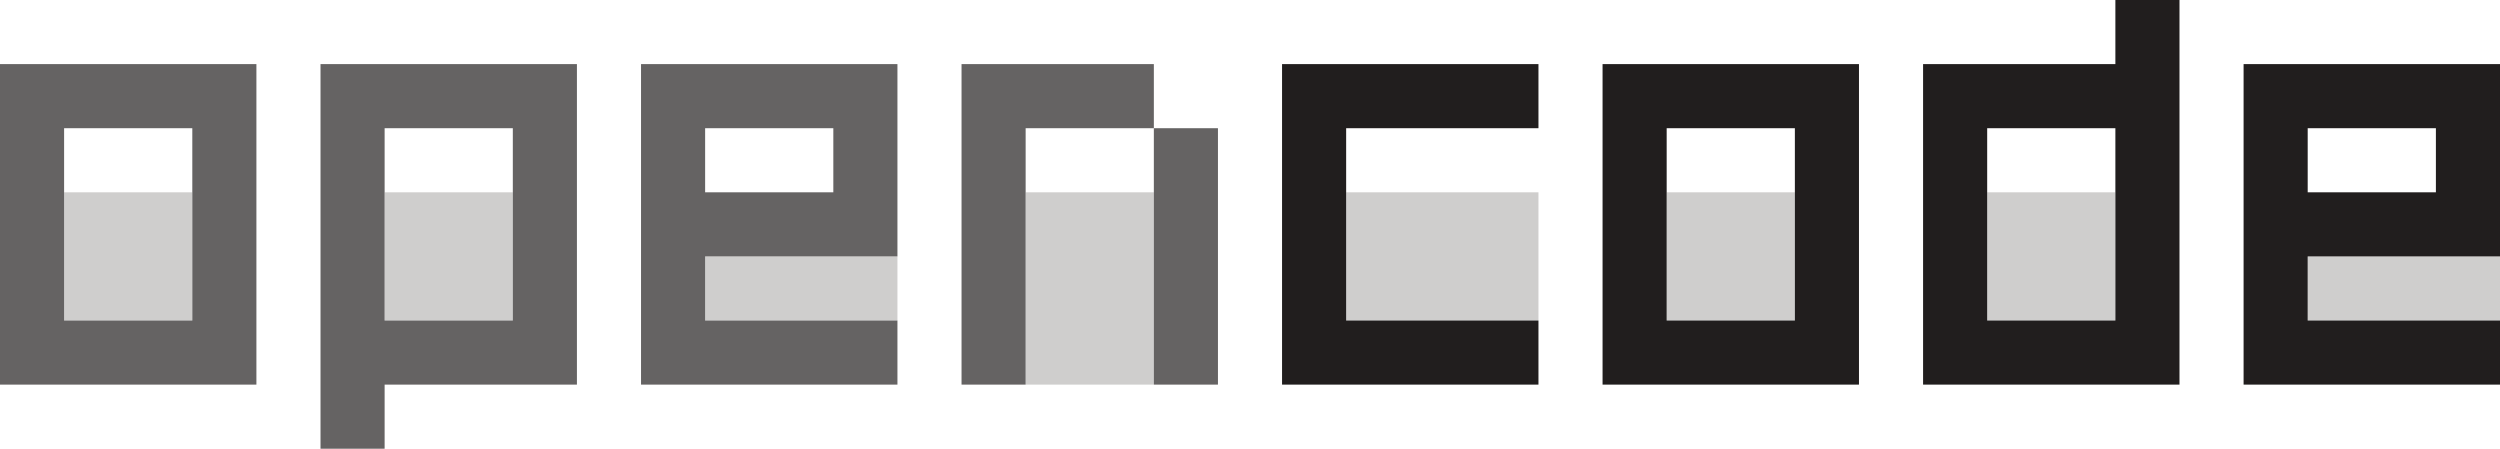
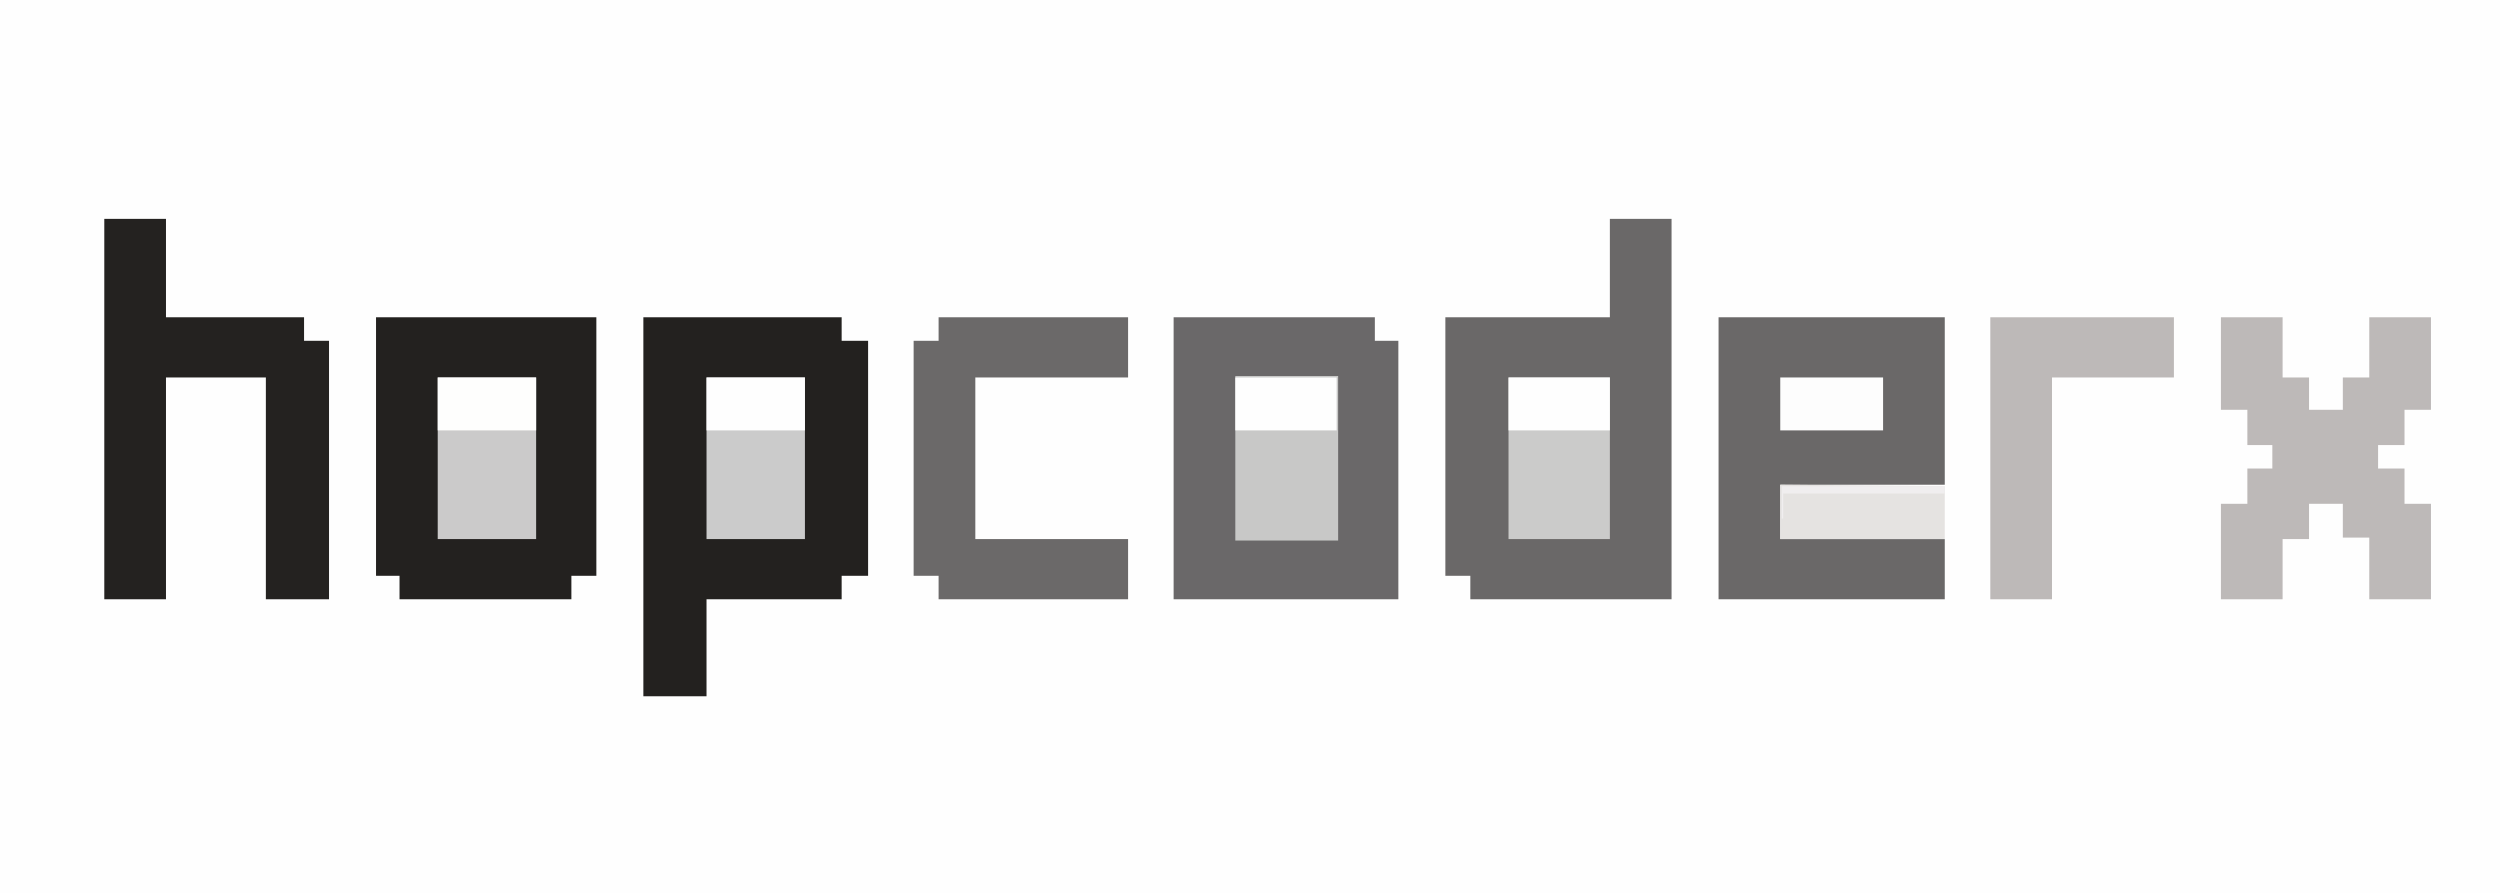
- <svg xmlns="http://www.w3.org/2000/svg" width="234" height="42" viewBox="0 0 234 42" fill="none">
-   <path d="M18 30H6V18H18V30Z" fill="#CFCECD" />
-   <path d="M18 12H6V30H18V12ZM24 36H0V6H24V36Z" fill="#656363" />
-   <path d="M48 30H36V18H48V30Z" fill="#CFCECD" />
-   <path d="M36 30H48V12H36V30ZM54 36H36V42H30V6H54V36Z" fill="#656363" />
-   <path d="M84 24V30H66V24H84Z" fill="#CFCECD" />
-   <path d="M84 24H66V30H84V36H60V6H84V24ZM66 18H78V12H66V18Z" fill="#656363" />
-   <path d="M108 36H96V18H108V36Z" fill="#CFCECD" />
-   <path d="M108 12H96V36H90V6H108V12ZM114 36H108V12H114V36Z" fill="#656363" />
-   <path d="M144 30H126V18H144V30Z" fill="#CFCECD" />
-   <path d="M144 12H126V30H144V36H120V6H144V12Z" fill="#211E1E" />
-   <path d="M168 30H156V18H168V30Z" fill="#CFCECD" />
-   <path d="M168 12H156V30H168V12ZM174 36H150V6H174V36Z" fill="#211E1E" />
-   <path d="M198 30H186V18H198V30Z" fill="#CFCECD" />
-   <path d="M198 12H186V30H198V12ZM204 36H180V6H198V0H204V36Z" fill="#211E1E" />
-   <path d="M234 24V30H216V24H234Z" fill="#CFCECD" />
-   <path d="M216 12V18H228V12H216ZM234 24H216V30H234V36H210V6H234V24Z" fill="#211E1E" />
+ <svg xmlns="http://www.w3.org/2000/svg" version="1.1" width="1702" height="608">
+   <path d="M0 0 C561.66 0 1123.32 0 1702 0 C1702 200.64 1702 401.28 1702 608 C1140.34 608 578.68 608 0 608 C0 407.36 0 206.72 0 0 Z " fill="#FEFEFE" transform="translate(0,0)" />
+   <path d="M0 0 C13.86 0 27.72 0 42 0 C42 85.47 42 170.94 42 259 C-3.21 259 -48.42 259 -95 259 C-95 253.72 -95 248.44 -95 243 C-100.61 243 -106.22 243 -112 243 C-112 184.92 -112 126.84 -112 67 C-75.04 67 -38.08 67 0 67 C0 44.89 0 22.78 0 0 Z " fill="#6A6868" transform="translate(1096,149)" />
+   <path d="M0 0 C44.55 0 89.1 0 135 0 C135 5.28 135 10.56 135 16 C140.94 16 146.88 16 153 16 C153 68.8 153 121.6 153 176 C147.06 176 141.12 176 135 176 C135 181.28 135 186.56 135 192 C104.64 192 74.28 192 43 192 C43 213.78 43 235.56 43 258 C28.81 258 14.62 258 0 258 C0 172.86 0 87.72 0 0 Z " fill="#23211F" transform="translate(438,216)" />
+   <path d="M0 0 C45.21 0 90.42 0 137 0 C137 5.28 137 10.56 137 16 C142.28 16 147.56 16 153 16 C153 74.08 153 132.16 153 192 C102.51 192 52.02 192 0 192 C0 128.64 0 65.28 0 0 Z " fill="#6A6869" transform="translate(799,216)" />
+   <path d="M0 0 C49.5 0 99 0 150 0 C150 58.08 150 116.16 150 176 C144.39 176 138.78 176 133 176 C133 181.28 133 186.56 133 192 C94.39 192 55.78 192 16 192 C16 186.72 16 181.44 16 176 C10.72 176 5.44 176 0 176 C0 117.92 0 59.84 0 0 Z " fill="#23211F" transform="translate(256,216)" />
+   <path d="M0 0 C50.82 0 101.64 0 154 0 C154 37.62 154 75.24 154 114 C117.04 114 80.08 114 42 114 C42 126.21 42 138.42 42 151 C78.96 151 115.92 151 154 151 C154 164.53 154 178.06 154 192 C103.18 192 52.36 192 0 192 C0 128.64 0 65.28 0 0 Z " fill="#6A6868" transform="translate(1170,216)" />
+   <path d="M0 0 C13.86 0 27.72 0 42 0 C42 22.11 42 44.22 42 67 C73.02 67 104.04 67 136 67 C136 72.28 136 77.56 136 83 C141.61 83 147.22 83 153 83 C153 141.08 153 199.16 153 259 C138.81 259 124.62 259 110 259 C110 209.17 110 159.34 110 108 C87.56 108 65.12 108 42 108 C42 157.83 42 207.66 42 259 C28.14 259 14.28 259 0 259 C0 173.53 0 88.06 0 0 Z " fill="#242220" transform="translate(71,149)" />
+   <path d="M0 0 C13.86 0 27.72 0 42 0 C42 13.53 42 27.06 42 41 C47.94 41 53.88 41 60 41 C60 48.26 60 55.52 60 63 C67.59 63 75.18 63 83 63 C83 55.74 83 48.48 83 41 C88.94 41 94.88 41 101 41 C101 27.47 101 13.94 101 0 C114.86 0 128.72 0 143 0 C143 20.79 143 41.58 143 63 C137.06 63 131.12 63 125 63 C125 70.92 125 78.84 125 87 C119.06 87 113.12 87 107 87 C107 92.28 107 97.56 107 103 C112.94 103 118.88 103 125 103 C125 110.92 125 118.84 125 127 C130.94 127 136.88 127 143 127 C143 148.45 143 169.9 143 192 C129.14 192 115.28 192 101 192 C101 178.14 101 164.28 101 150 C95.06 150 89.12 150 83 150 C83 142.41 83 134.82 83 127 C75.41 127 67.82 127 60 127 C60 134.92 60 142.84 60 151 C54.06 151 48.12 151 42 151 C42 164.53 42 178.06 42 192 C28.14 192 14.28 192 0 192 C0 170.55 0 149.1 0 127 C5.94 127 11.88 127 18 127 C18 119.08 18 111.16 18 103 C23.61 103 29.22 103 35 103 C35 97.72 35 92.44 35 87 C29.39 87 23.78 87 18 87 C18 79.08 18 71.16 18 63 C12.06 63 6.12 63 0 63 C0 42.21 0 21.42 0 0 Z " fill="#BDB9B8" transform="translate(1512,216)" />
+   <path d="M0 0 C42.57 0 85.14 0 129 0 C129 13.53 129 27.06 129 41 C94.68 41 60.36 41 25 41 C25 77.3 25 113.6 25 151 C59.32 151 93.64 151 129 151 C129 164.53 129 178.06 129 192 C86.43 192 43.86 192 0 192 C0 186.72 0 181.44 0 176 C-5.61 176 -11.22 176 -17 176 C-17 123.2 -17 70.4 -17 16 C-11.39 16 -5.78 16 0 16 C0 10.72 0 5.44 0 0 Z " fill="#6B6969" transform="translate(639,216)" />
+   <path d="M0 0 C41.25 0 82.5 0 125 0 C125 13.53 125 27.06 125 41 C97.61 41 70.22 41 42 41 C42 90.83 42 140.66 42 192 C28.14 192 14.28 192 0 192 C0 128.64 0 65.28 0 0 Z " fill="#BDB9B8" transform="translate(1355,216)" />
+   <path d="M0 0 C23.1 0 46.2 0 70 0 C70 36.96 70 73.92 70 112 C46.9 112 23.8 112 0 112 C0 75.04 0 38.08 0 0 Z " fill="#C8C8C7" transform="translate(841,256)" />
+   <path d="M0 0 C22.77 0 45.54 0 69 0 C69 36.3 69 72.6 69 110 C46.23 110 23.46 110 0 110 C0 73.7 0 37.4 0 0 Z " fill="#CBCBCA" transform="translate(1027,257)" />
+   <path d="M0 0 C22.11 0 44.22 0 67 0 C67 36.3 67 72.6 67 110 C44.89 110 22.78 110 0 110 C0 73.7 0 37.4 0 0 Z " fill="#CBCBCB" transform="translate(481,257)" />
+   <path d="M0 0 C22.11 0 44.22 0 67 0 C67 36.3 67 72.6 67 110 C44.89 110 22.78 110 0 110 C0 73.7 0 37.4 0 0 Z " fill="#CBCACA" transform="translate(298,257)" />
+   <path d="M0 0 C36.96 0.33 73.92 0.66 112 1 C112 12.88 112 24.76 112 37 C75.04 37 38.08 37 0 37 C0 24.79 0 12.58 0 0 Z " fill="#E5E3E1" transform="translate(1212,330)" />
+   <path d="M0 0 C23.1 0 46.2 0 70 0 C70 11.88 70 23.76 70 36 C46.9 36 23.8 36 0 36 C0 24.12 0 12.24 0 0 Z " fill="#FDFDFD" transform="translate(1212,257)" />
+   <path d="M0 0 C22.77 0 45.54 0 69 0 C69 11.88 69 23.76 69 36 C46.23 36 23.46 36 0 36 C0 24.12 0 12.24 0 0 Z " fill="#FEFEFE" transform="translate(1027,257)" />
+   <path d="M0 0 C22.77 0 45.54 0 69 0 C69 11.88 69 23.76 69 36 C46.23 36 23.46 36 0 36 C0 24.12 0 12.24 0 0 Z " fill="#FEFEFE" transform="translate(841,257)" />
+   <path d="M0 0 C22.11 0 44.22 0 67 0 C67 11.88 67 23.76 67 36 C44.89 36 22.78 36 0 36 C0 24.12 0 12.24 0 0 Z " fill="#FEFEFE" transform="translate(481,257)" />
+   <path d="M0 0 C22.11 0 44.22 0 67 0 C67 11.88 67 23.76 67 36 C44.89 36 22.78 36 0 36 C0 24.12 0 12.24 0 0 Z " fill="#FEFEFD" transform="translate(298,257)" />
+   <path d="M0 0 C36.63 0 73.26 0 111 0 C111 1.65 111 3.3 111 5 C74.7 5 38.4 5 1 5 C1 10.61 1 16.22 1 22 C0.67 22 0.34 22 0 22 C0 14.74 0 7.48 0 0 Z " fill="#F0EEEF" transform="translate(1213,331)" />
</svg>
